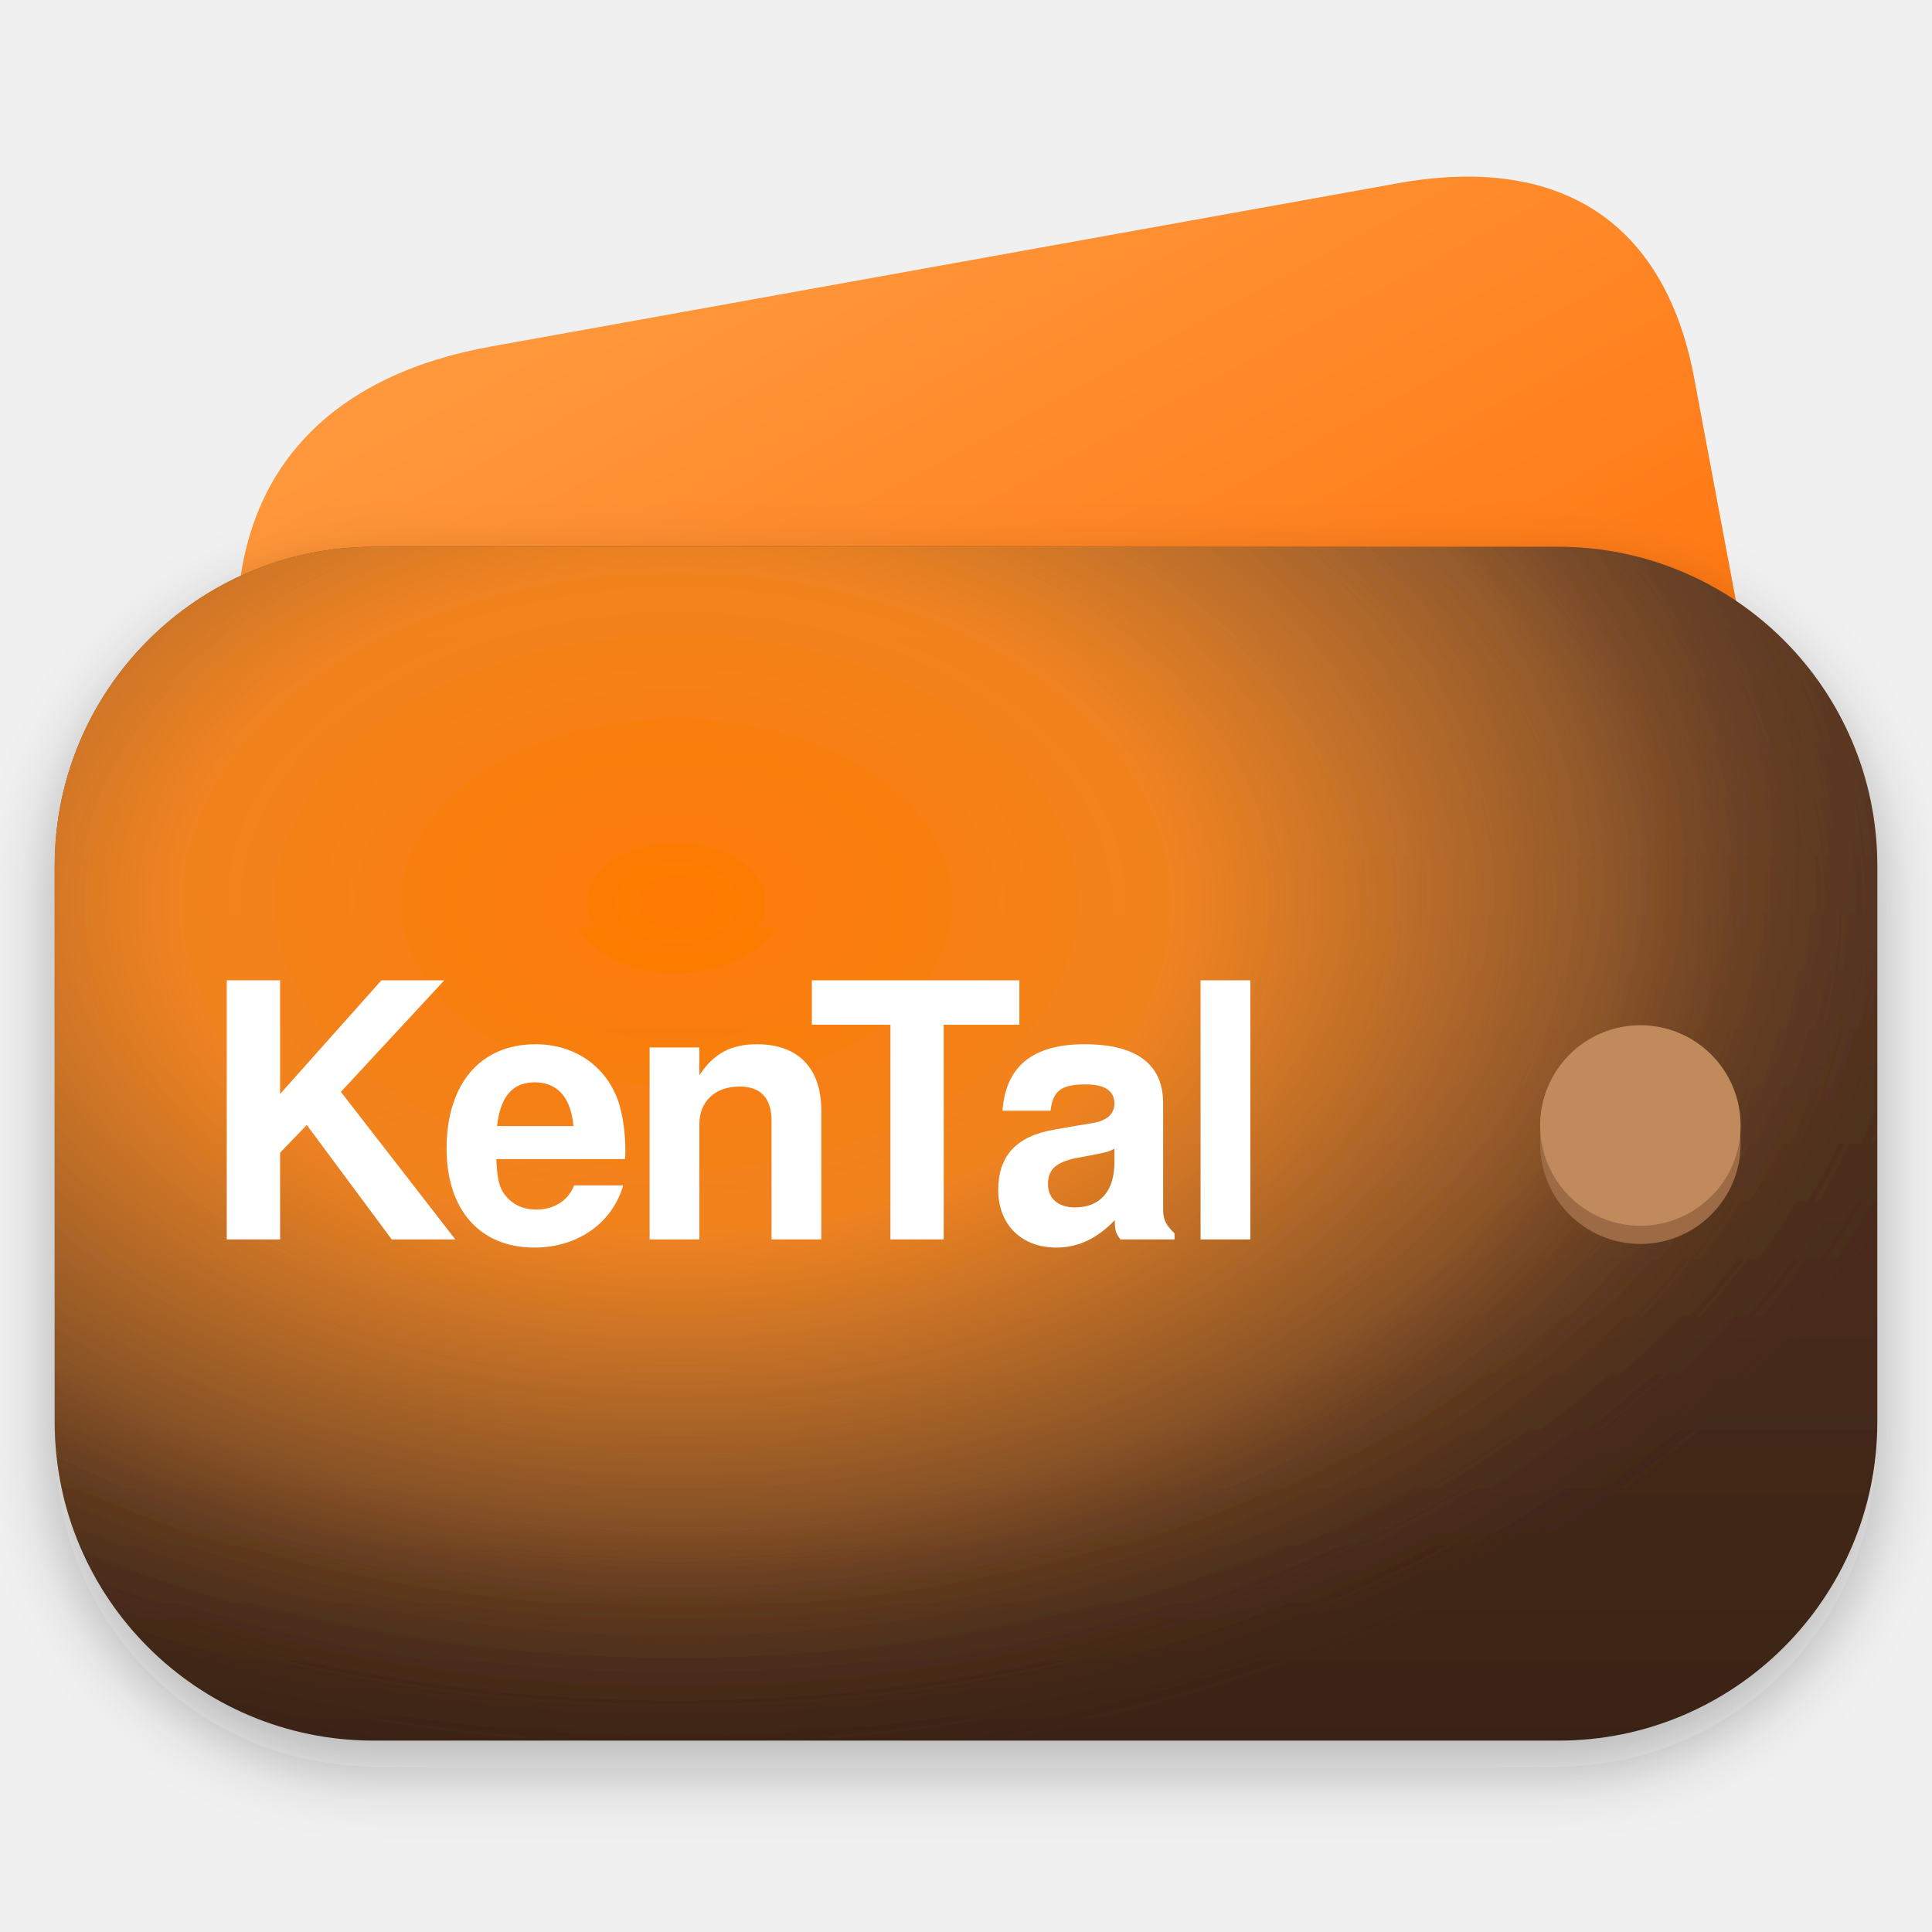
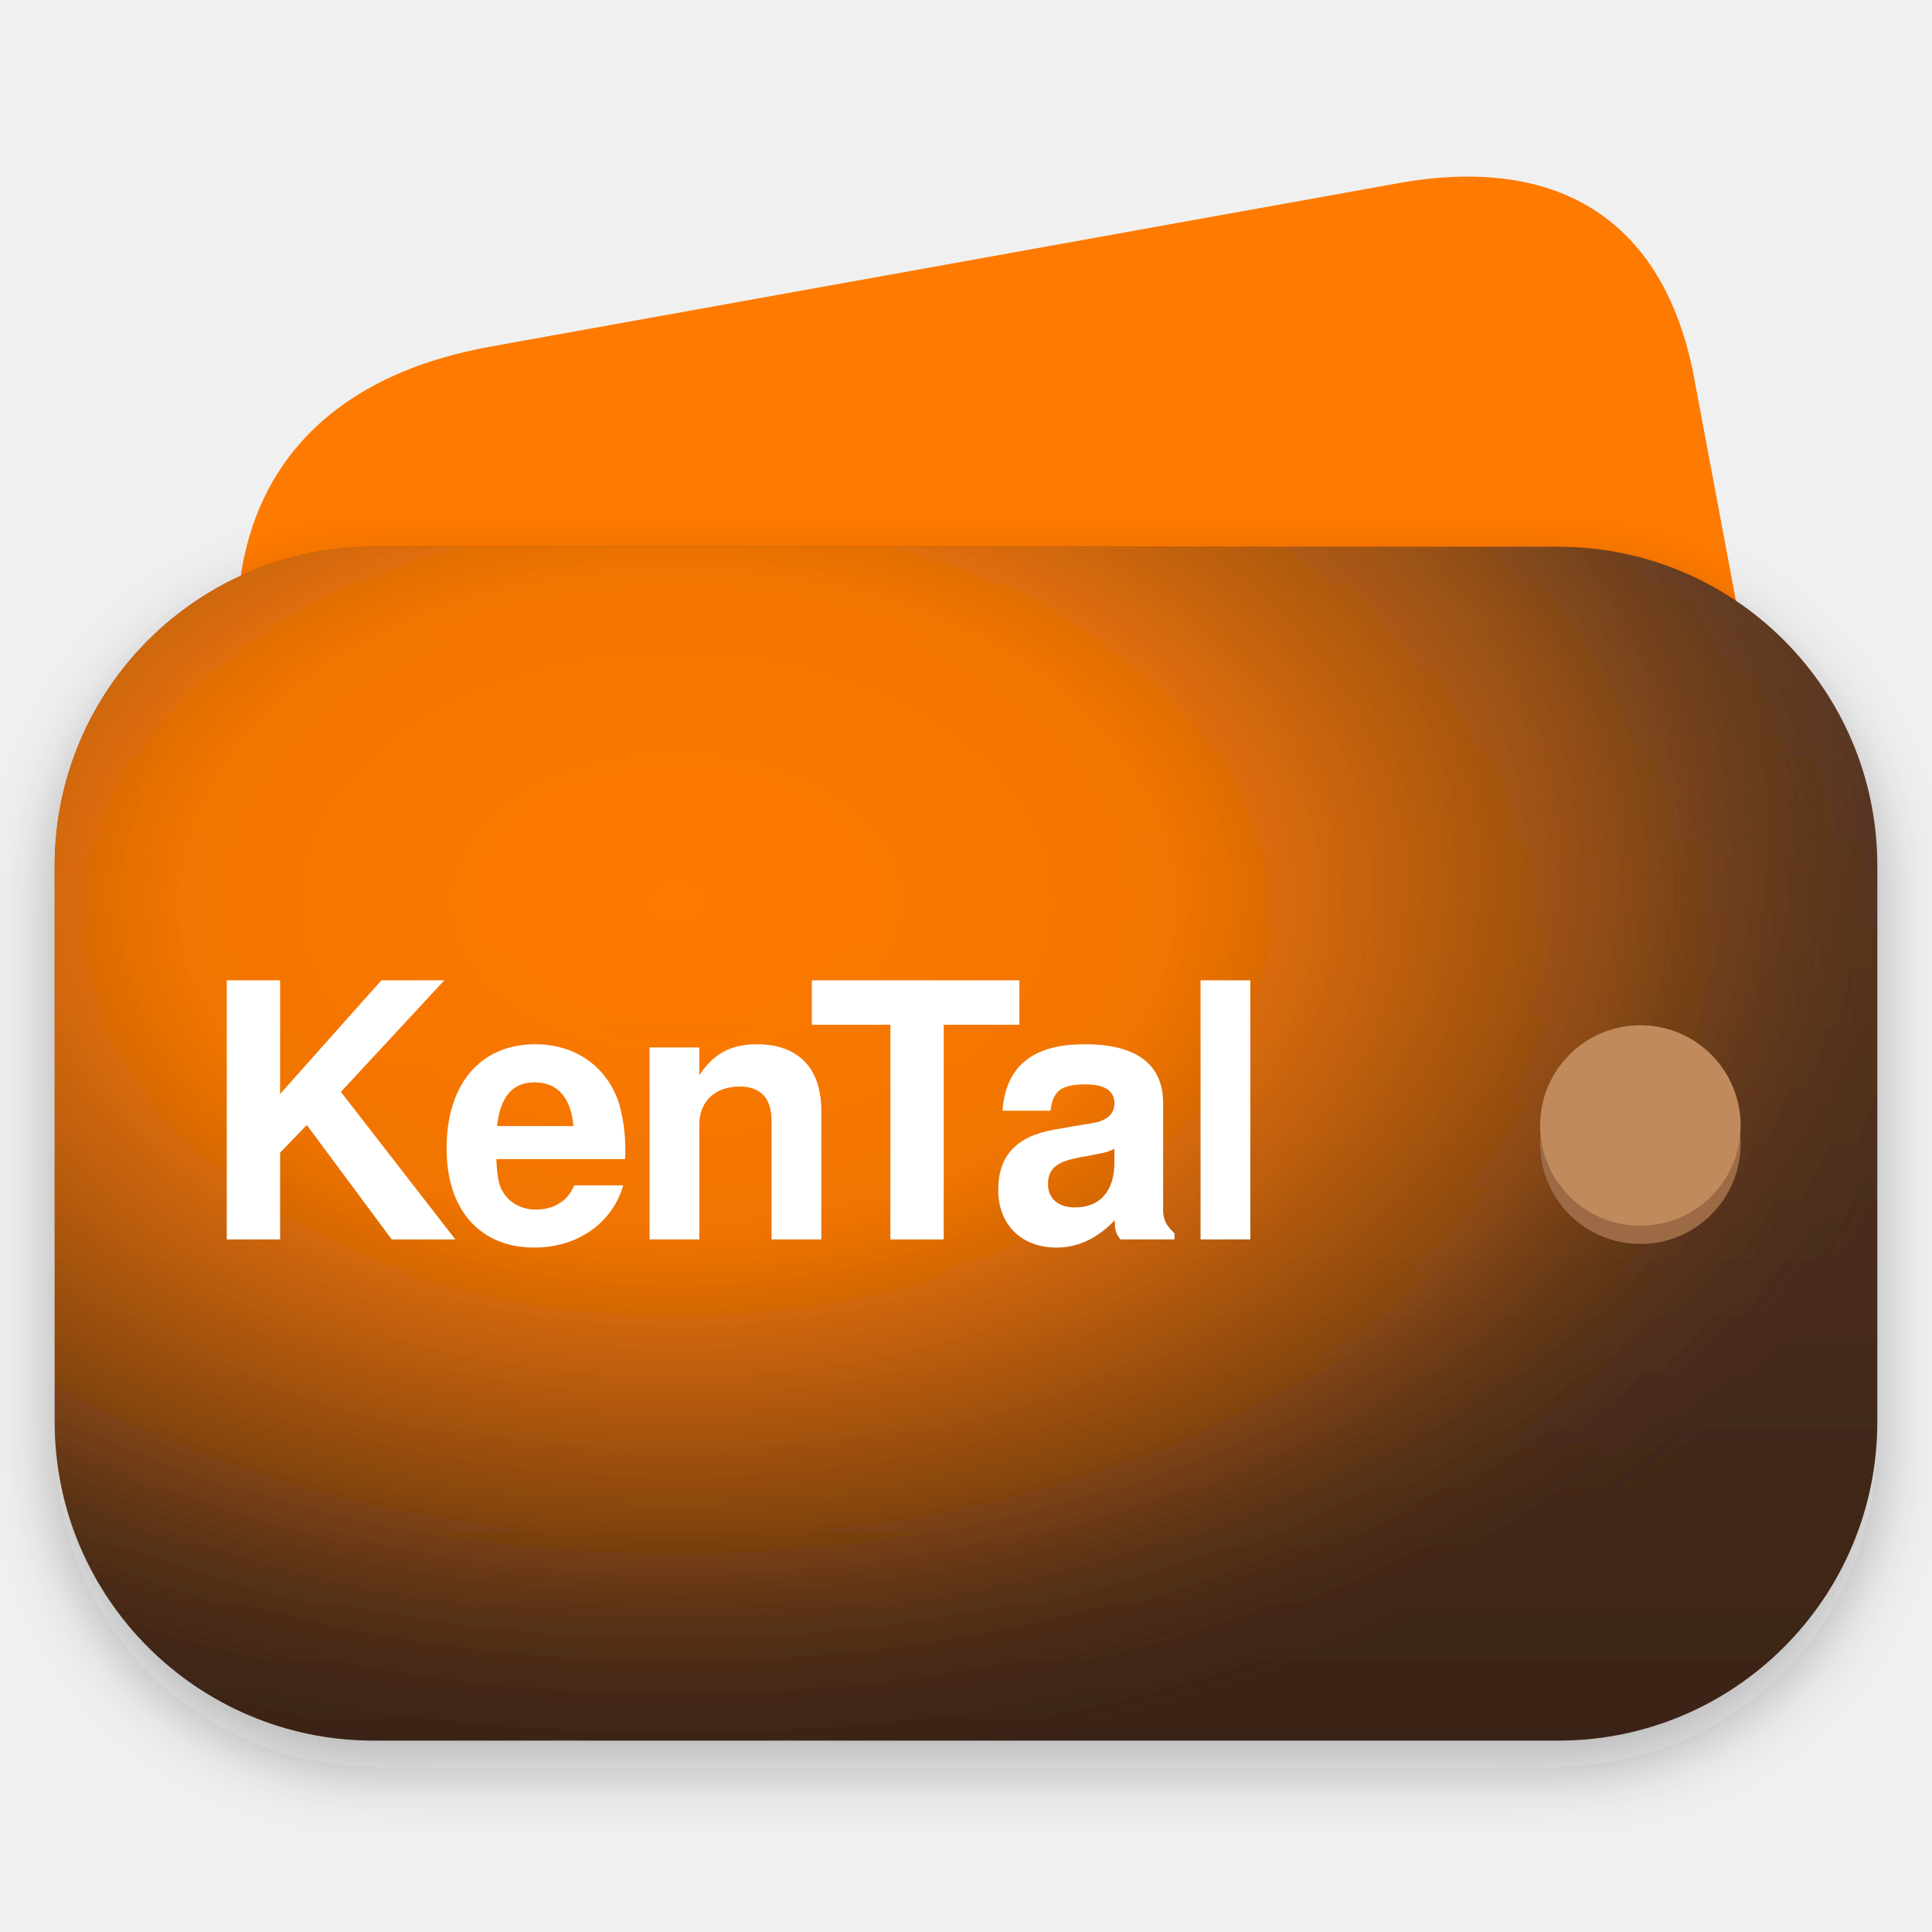
<svg xmlns="http://www.w3.org/2000/svg" viewBox="44 58 424 424">
  <defs>
    <linearGradient id="kartu" x1="0" y1="0" x2="1" y2="1">
-       <stop offset="0" stop-color="#FFA24A" />
-       <stop offset="1" stop-color="#FF6A00" />
+       <stop offset="0" stop-color="#FF7A00" />
+       <stop offset="1" stop-color="#FF7A00" />
    </linearGradient>
    <linearGradient id="dompet" x1="0" y1="0" x2="0" y2="1">
      <stop offset="0" stop-color="#5A3824" />
      <stop offset="1" stop-color="#3B2316" />
    </linearGradient>
    <radialGradient id="cahaya" cx="0.34" cy="0.30" r="0.72">
      <stop offset="0" stop-color="#FF7A00" />
-       <stop offset="0.38" stop-color="#FF8A1F" stop-opacity=".92" />
-       <stop offset="0.72" stop-color="#FF9A3D" stop-opacity=".35" />
+       <stop offset="0.38" stop-color="#FF7A00" stop-opacity=".92" />
+       <stop offset="0.72" stop-color="#FF7A00" stop-opacity=".35" />
      <stop offset="1" stop-color="#5A3824" stop-opacity="0" />
    </radialGradient>
    <filter id="bayang" x="-20%" y="-20%" width="140%" height="160%">
      <feDropShadow dx="0" dy="6" stdDeviation="7" flood-color="#121212" flood-opacity=".28" />
    </filter>
  </defs>
  <path d="M96 196 C96 160 118 140 152 134 L352 98 C388 92 410 108 416 142 L434 238 L104 280 Z" fill="url(#kartu)" />
  <g filter="url(#bayang)">
    <rect x="56" y="178" width="400" height="262" rx="70" fill="url(#dompet)" />
    <rect x="56" y="178" width="400" height="262" rx="70" fill="url(#cahaya)" />
  </g>
  <circle cx="404" cy="309" r="22" fill="#9C6B45" />
  <circle cx="404" cy="305" r="22" fill="#C08A5C" />
  <text x="88" y="330" font-family="Plus Jakarta Sans, Helvetica, Arial, sans-serif" font-size="78" font-weight="800" letter-spacing="-2" fill="#FFFFFF">KenTal</text>
</svg>
